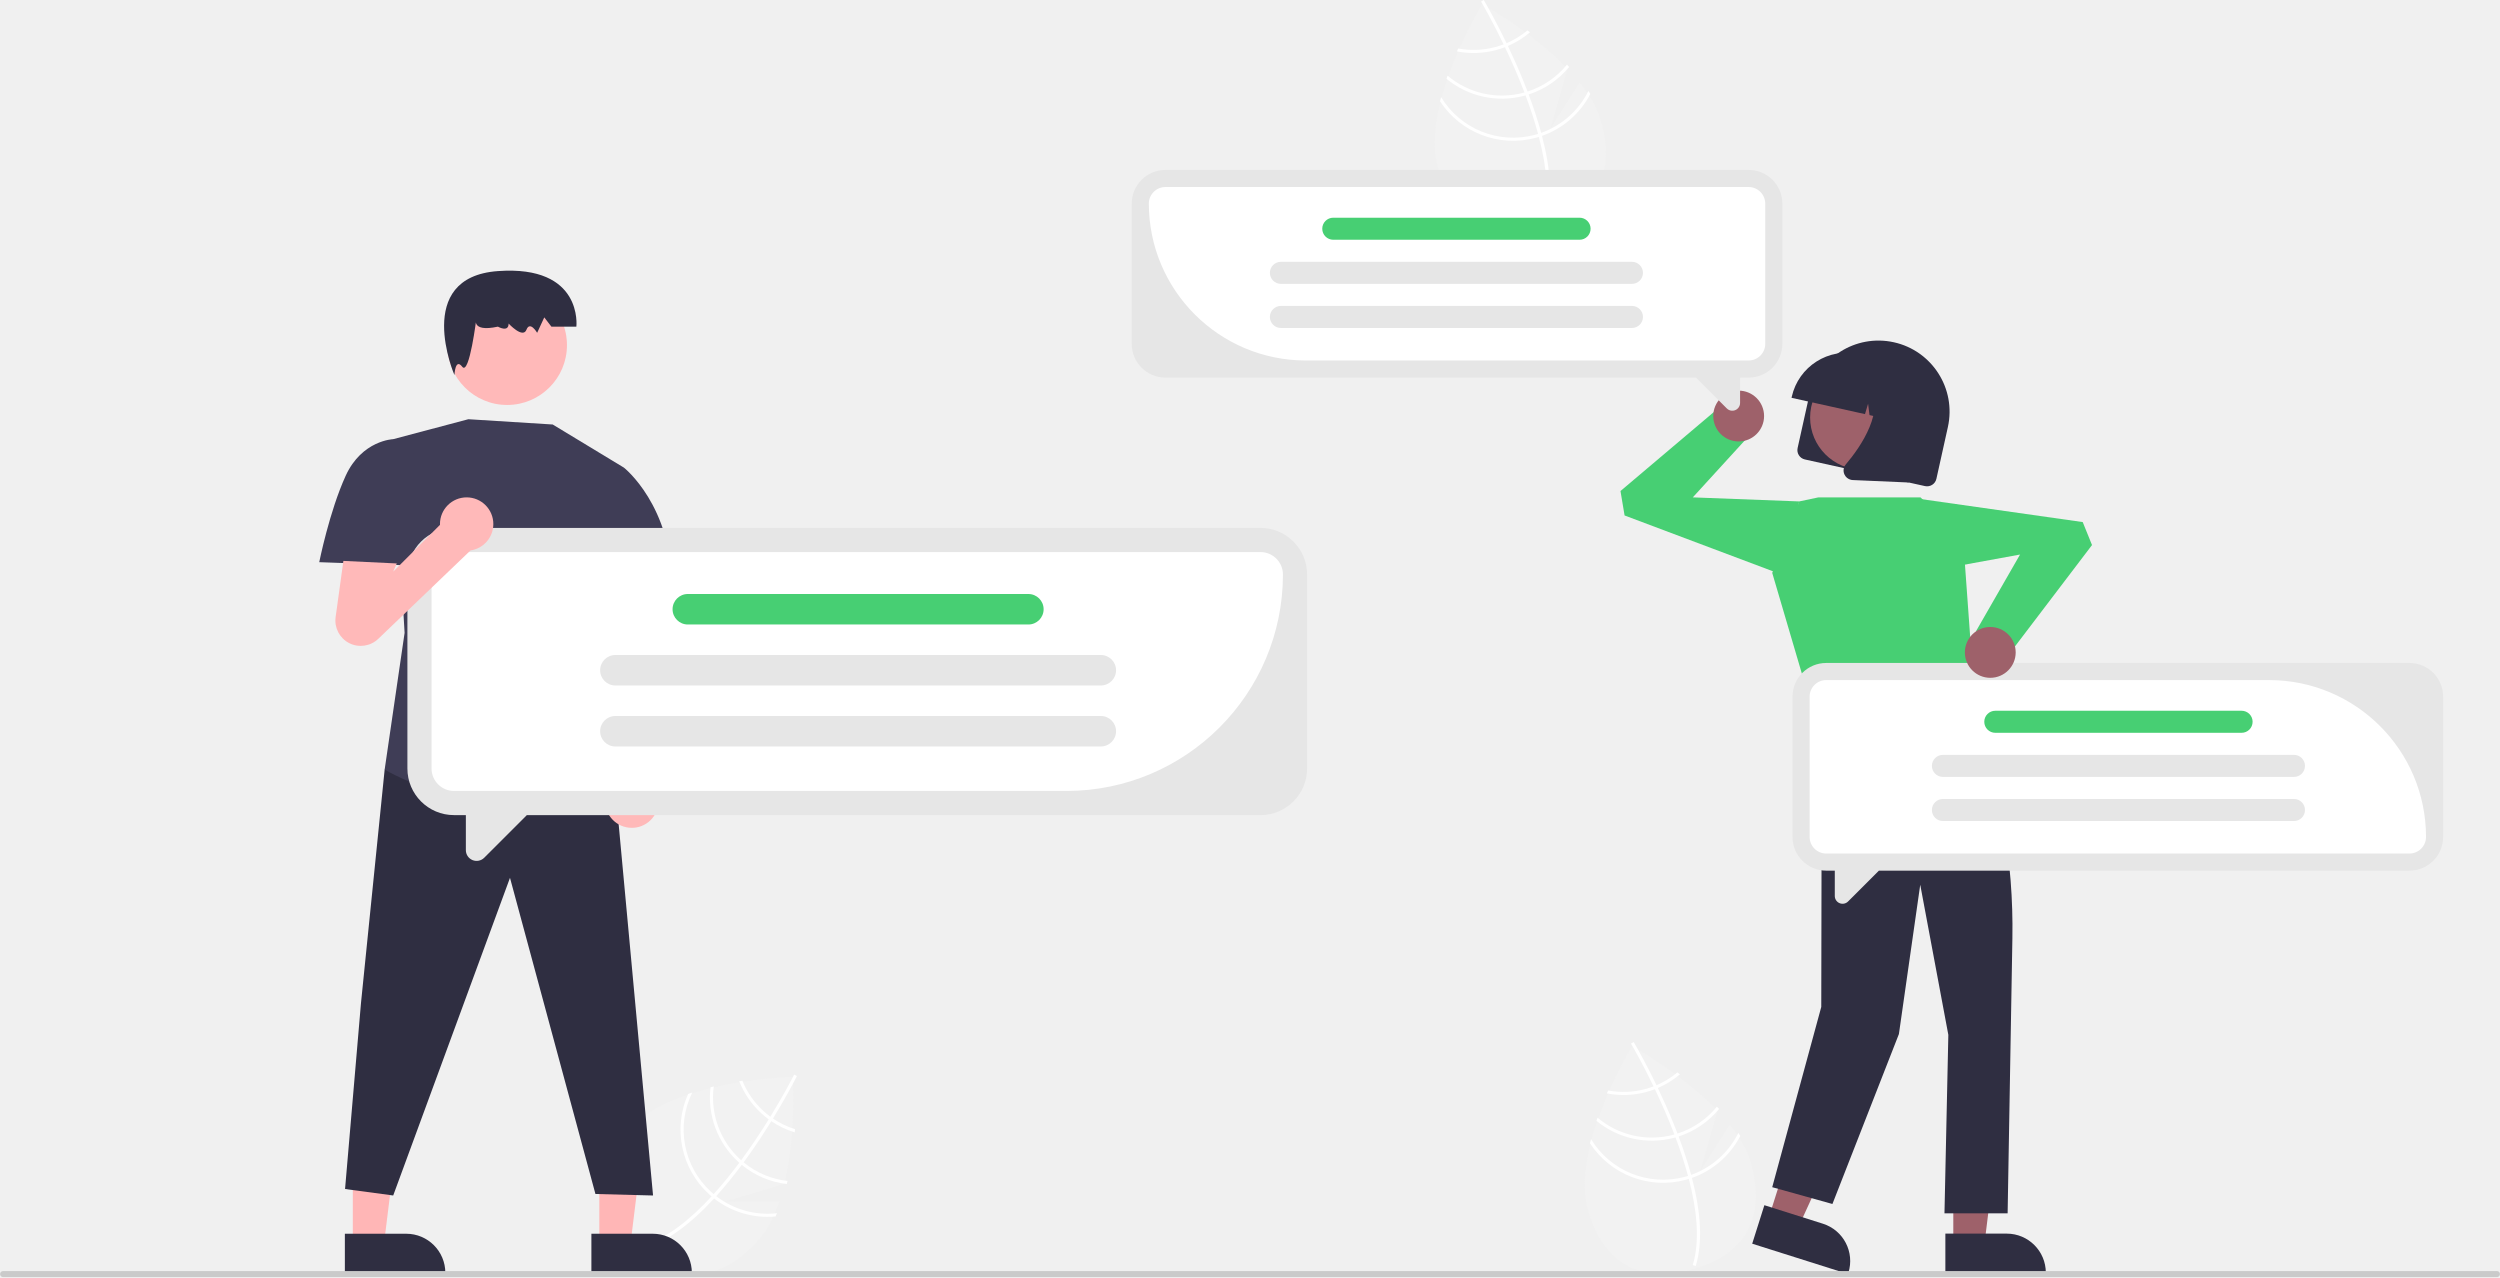
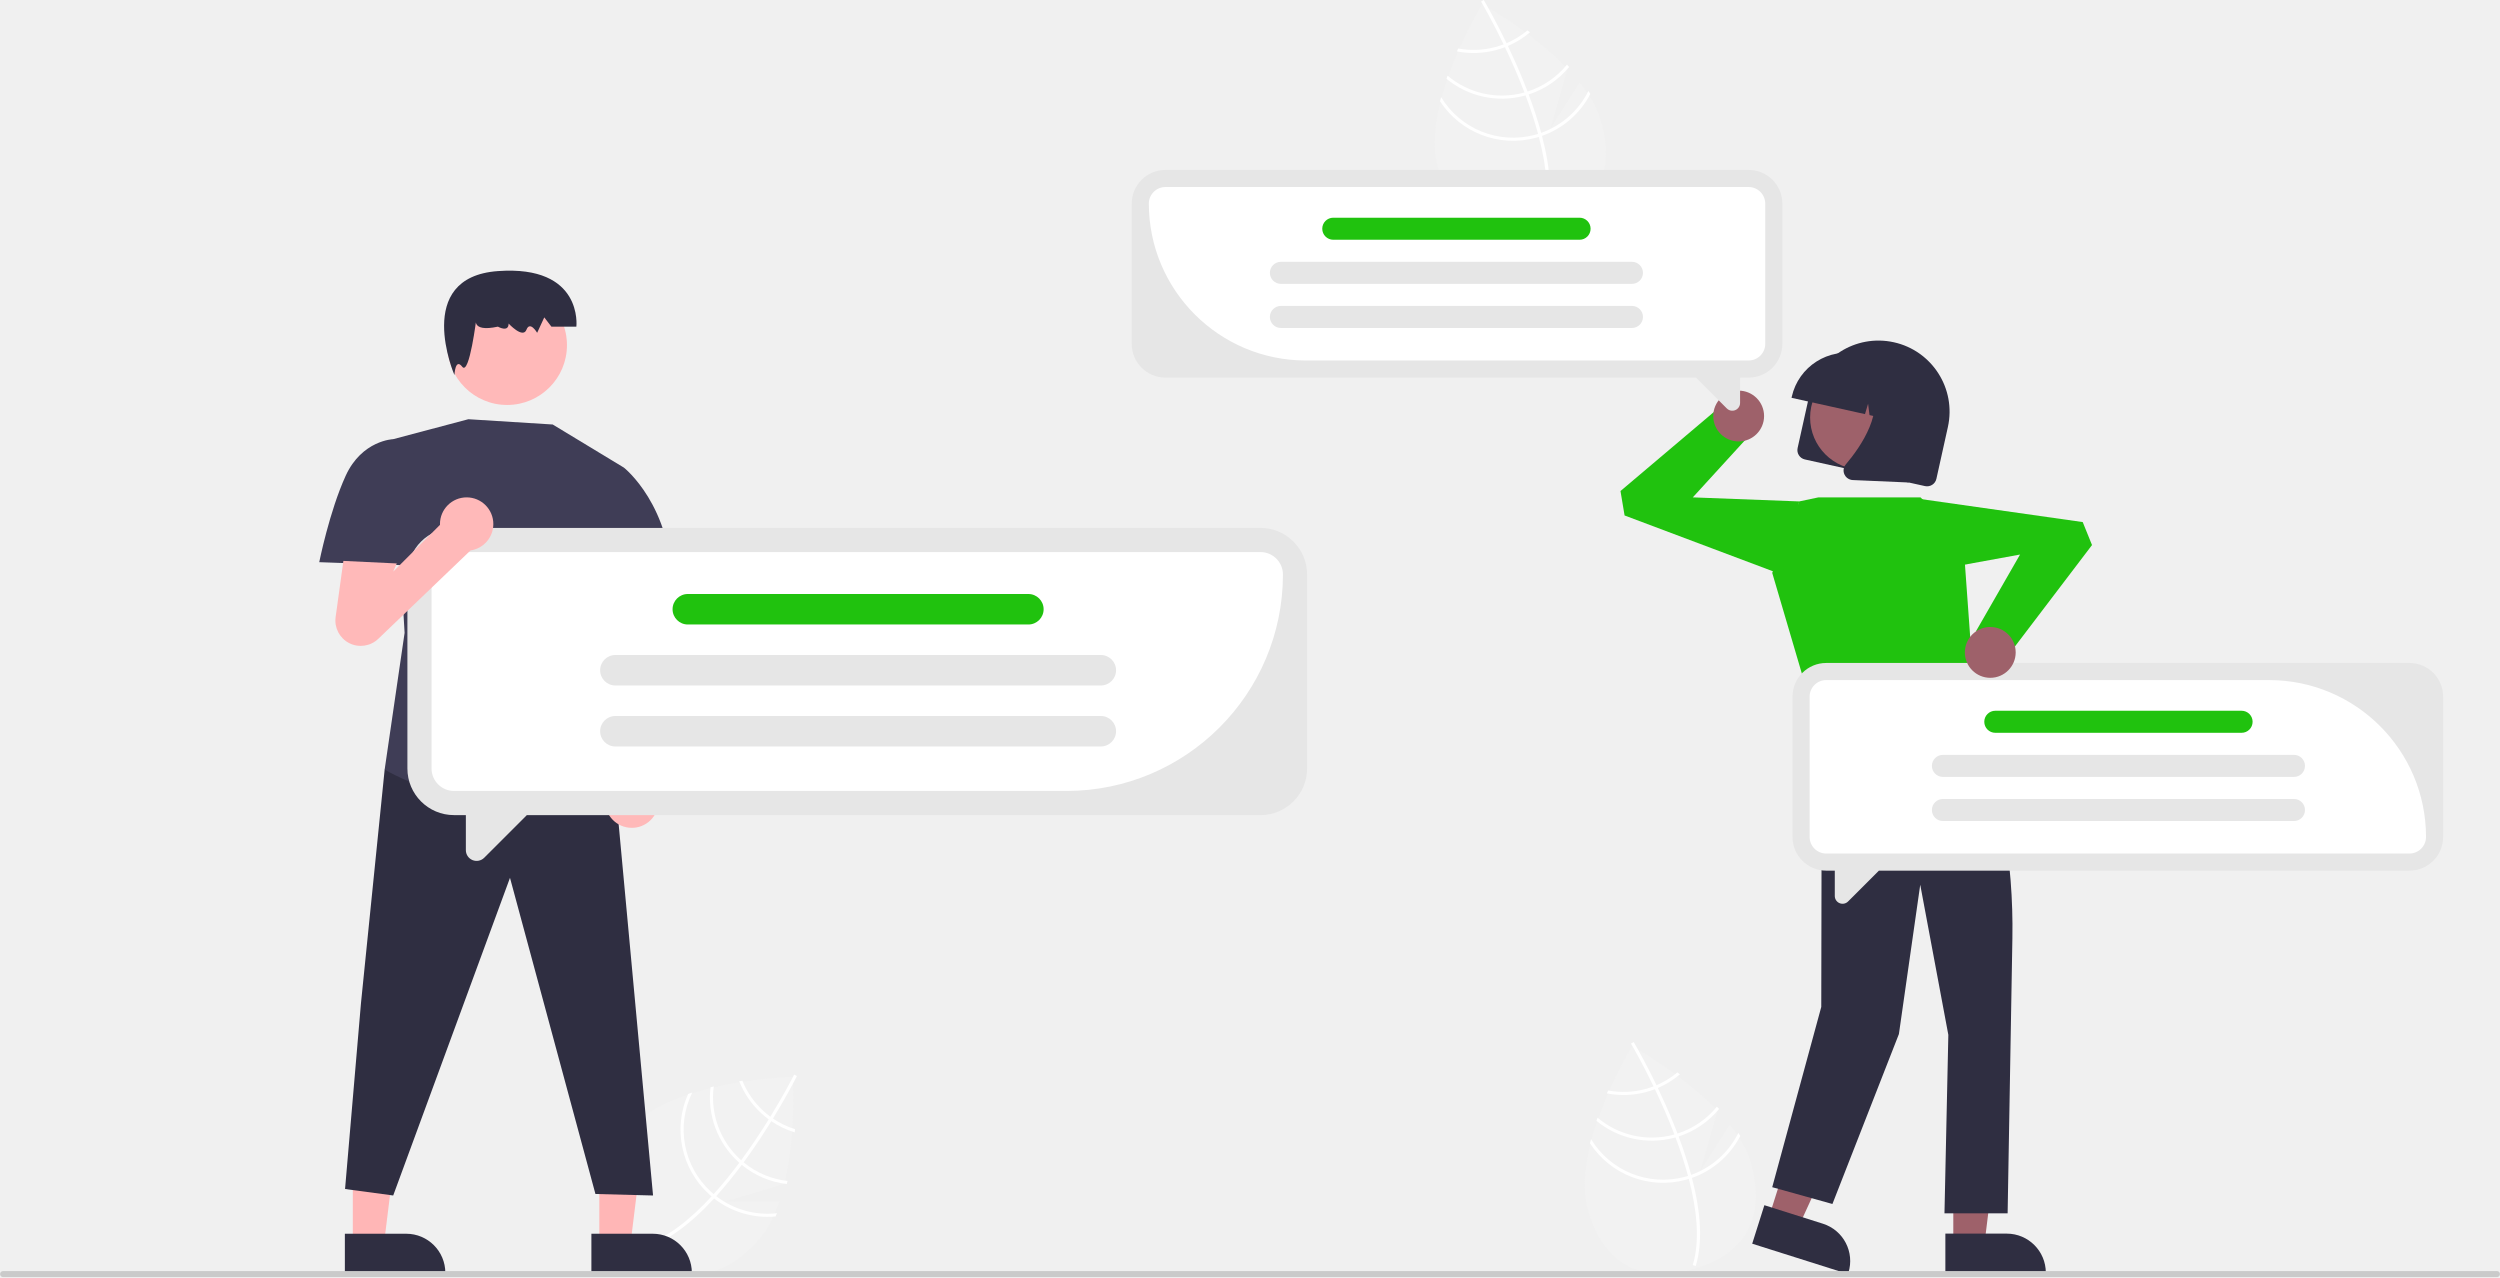
<svg xmlns="http://www.w3.org/2000/svg" data-name="Layer 1" width="983.675" height="502.497" viewBox="0 0 983.675 502.497">
  <path d="M788.725,641.231l-11.452,18.004,6.67-23.438c-14.083-14.695-33.58-25.445-33.58-25.445s-24.007,39.456-17.546,63.727,23.146,28.904,40.945,24.165c17.798-4.738,29.971-17.054,23.509-41.325C795.834,651.517,792.71,646.213,788.725,641.231Z" transform="translate(-108.1623 -198.7514)" fill="#f2f2f2" />
  <path d="M773.574,661.029l.318,1.196c3.631,13.925,4.174,25.399,1.607,34.264-.035.13-.078.255-.113.385l-.599-.177-.574-.177c2.909-9.609,1.611-21.751-1.553-33.898-.098-.392-.198-.791-.309-1.186-1.385-5.13-3.081-10.241-4.928-15.152-.14-.381-.287-.767-.434-1.153-2.471-6.471-5.171-12.564-7.673-17.815-.175-.372-.356-.742-.536-1.107-4.271-8.871-7.891-15.156-8.705-16.544-.096-.171-.153-.264-.165-.286l.52-.31.004-.007.526-.311c.012.022.203.333.536.917,1.258,2.177,4.6,8.105,8.452,16.073.172.36.353.731.528,1.102,2.035,4.259,4.192,9.051,6.243,14.136q.776,1.915,1.485,3.791c.153.384.3.77.44,1.151Q771.64,653.886,773.574,661.029Z" transform="translate(-108.1623 -198.7514)" fill="#fff" />
  <path d="M759.949,625.741c-.383.159-.771.319-1.169.47a33.811,33.811,0,0,1-3.295,1.061,32.889,32.889,0,0,1-14.566.555c-.165.38-.33.76-.5,1.148a34.107,34.107,0,0,0,15.382-.518,34.984,34.984,0,0,0,3.515-1.139c.392-.149.78-.309,1.161-.474a33.82,33.82,0,0,0,8.685-5.375q-.512-.387-1.002-.761A32.777,32.777,0,0,1,759.949,625.741Z" transform="translate(-108.1623 -198.7514)" fill="#fff" />
  <path d="M768.205,644.77q-.604.199-1.216.362c-.123.039-.253.074-.377.107a33.064,33.064,0,0,1-29.872-6.717c-.144.412-.288.825-.424,1.242a34.291,34.291,0,0,0,30.611,6.66c.166-.044.332-.088.496-.138.413-.116.818-.237,1.222-.363a34.11,34.11,0,0,0,15.92-10.834c-.283-.299-.565-.598-.854-.895A32.837,32.837,0,0,1,768.205,644.77Z" transform="translate(-108.1623 -198.7514)" fill="#fff" />
  <path d="M773.574,661.029c-.405.146-.813.28-1.223.408-.439.136-.88.266-1.325.384a33.153,33.153,0,0,1-36.851-14.873c-.139.551-.279,1.095-.406,1.643a34.367,34.367,0,0,0,37.572,14.415c.444-.118.887-.242,1.319-.383.417-.124.826-.258,1.232-.398a34.267,34.267,0,0,0,19.014-16.485c-.241-.405-.498-.8-.757-1.2A33.046,33.046,0,0,1,773.574,661.029Z" transform="translate(-108.1623 -198.7514)" fill="#fff" />
  <path d="M729.725,231.231l-11.452,18.004,6.67-23.438c-14.083-14.695-33.58-25.445-33.58-25.445s-24.007,39.456-17.546,63.727,23.146,28.904,40.945,24.165c17.798-4.738,29.971-17.054,23.509-41.325C736.834,241.517,733.71,236.213,729.725,231.231Z" transform="translate(-108.1623 -198.7514)" fill="#f2f2f2" />
  <path d="M714.574,251.029l.318,1.196c3.631,13.925,4.174,25.399,1.607,34.264-.035.13-.078.255-.113.385l-.599-.177-.574-.177c2.909-9.609,1.611-21.751-1.553-33.898-.098-.392-.198-.791-.309-1.186-1.385-5.13-3.081-10.241-4.928-15.152-.14-.381-.287-.767-.434-1.153-2.471-6.471-5.171-12.564-7.673-17.815-.175-.372-.356-.742-.536-1.107-4.271-8.871-7.891-15.156-8.705-16.544-.096-.171-.153-.264-.165-.286l.52-.31.004-.007.526-.311c.012.022.203.333.536.917,1.258,2.177,4.6,8.105,8.452,16.073.172.36.353.731.528,1.102,2.035,4.259,4.192,9.051,6.243,14.136q.776,1.915,1.485,3.791c.153.384.3.77.44,1.151Q712.64,243.886,714.574,251.029Z" transform="translate(-108.1623 -198.7514)" fill="#fff" />
  <path d="M700.949,215.741c-.383.159-.771.319-1.169.47a33.811,33.811,0,0,1-3.295,1.061,32.889,32.889,0,0,1-14.566.555c-.165.38-.33.76-.5,1.148a34.107,34.107,0,0,0,15.382-.518,34.984,34.984,0,0,0,3.515-1.139c.392-.149.78-.309,1.161-.474a33.82,33.82,0,0,0,8.685-5.375q-.512-.387-1.002-.761A32.777,32.777,0,0,1,700.949,215.741Z" transform="translate(-108.1623 -198.7514)" fill="#fff" />
  <path d="M709.205,234.77q-.604.199-1.216.362c-.123.039-.253.074-.377.107a33.064,33.064,0,0,1-29.872-6.717c-.144.412-.288.825-.424,1.242a34.291,34.291,0,0,0,30.611,6.66c.166-.044.332-.088.496-.138.413-.116.818-.237,1.222-.363a34.11,34.11,0,0,0,15.92-10.834c-.283-.299-.565-.598-.854-.895A32.837,32.837,0,0,1,709.205,234.77Z" transform="translate(-108.1623 -198.7514)" fill="#fff" />
  <path d="M714.574,251.029c-.405.146-.813.28-1.223.408-.439.136-.88.266-1.325.384a33.153,33.153,0,0,1-36.851-14.873c-.139.551-.279,1.095-.406,1.643a34.367,34.367,0,0,0,37.572,14.415c.444-.118.887-.242,1.319-.383.417-.124.826-.258,1.232-.398a34.267,34.267,0,0,0,19.014-16.485c-.241-.405-.498-.8-.757-1.2A33.046,33.046,0,0,1,714.574,251.029Z" transform="translate(-108.1623 -198.7514)" fill="#fff" />
  <path d="M414.82,671.452l-21.337.097,23.324-7.056c4.751-19.792,3.258-42.006,3.258-42.006s-46.172,1.128-63.099,19.683-11.807,35.097,1.8,47.51c13.607,12.413,30.548,15.998,47.475-2.557C410.008,682.992,412.782,677.497,414.82,671.452Z" transform="translate(-108.1623 -198.7514)" fill="#f2f2f2" />
  <path d="M389.973,669.406l-.834.915c-9.753,10.582-19.113,17.241-27.96,19.872-.128.041-.257.073-.385.113l-.175-.599-.161-.578c9.657-2.747,19.171-10.402,27.68-19.629.277-.295.558-.594.831-.901,3.568-3.938,6.95-8.128,10.085-12.336.245-.324.491-.656.736-.988,4.108-5.577,7.775-11.142,10.841-16.085.218-.348.432-.701.642-1.049,5.155-8.388,8.486-14.831,9.214-16.266.092-.173.139-.271.151-.293l.542.27.009-0.0.546.274c-.012.022-.17.351-.482.946-1.151,2.235-4.333,8.251-8.954,15.799-.21.339-.424.692-.642,1.04-2.484,4.014-5.349,8.419-8.519,12.894q-1.192,1.688-2.387,3.298c-.241.336-.486.669-.731.992Q394.938,663.918,389.973,669.406Z" transform="translate(-108.1623 -198.7514)" fill="#fff" />
  <path d="M412.298,638.868c-.341-.236-.686-.476-1.027-.729a33.813,33.813,0,0,1-2.673-2.198,32.889,32.889,0,0,1-8.34-11.955c-.409.066-.818.133-1.236.2a34.107,34.107,0,0,0,8.75,12.661,34.983,34.983,0,0,0,2.858,2.342c.337.249.682.489,1.027.721a33.82,33.82,0,0,0,9.217,4.401q.049-.64.099-1.254A32.777,32.777,0,0,1,412.298,638.868Z" transform="translate(-108.1623 -198.7514)" fill="#fff" />
  <path d="M400.751,656.1q-.493-.4-.962-.828c-.099-.082-.199-.173-.294-.26a33.064,33.064,0,0,1-10.495-28.763c-.425.102-.85.204-1.274.314a34.291,34.291,0,0,0,10.943,29.354c.127.116.254.231.384.342.321.285.642.561.967.832a34.11,34.11,0,0,0,17.721,7.538c.099-.399.198-.799.292-1.202A32.837,32.837,0,0,1,400.751,656.1Z" transform="translate(-108.1623 -198.7514)" fill="#fff" />
  <path d="M389.973,669.406c-.342-.262-.675-.533-1.005-.809-.352-.296-.7-.597-1.039-.907a33.153,33.153,0,0,1-7.405-39.043c-.538.181-1.073.357-1.602.546a34.367,34.367,0,0,0,8.18,39.402c.34.31.683.615,1.035.903.33.284.663.555,1.001.822a34.267,34.267,0,0,0,24.147,7.087c.211-.422.403-.851.6-1.286A33.046,33.046,0,0,1,389.973,669.406Z" transform="translate(-108.1623 -198.7514)" fill="#fff" />
  <polygon points="235.821 489.442 248.081 489.441 253.913 442.153 235.819 442.154 235.821 489.442" fill="#ffb6b6" />
  <path d="M340.856,684.191l24.144-.001h.001a15.387,15.387,0,0,1,15.386,15.386v.5l-39.531.001Z" transform="translate(-108.1623 -198.7514)" fill="#2f2e41" />
  <polygon points="138.821 489.442 151.081 489.441 156.913 442.153 138.819 442.154 138.821 489.442" fill="#ffb6b6" />
  <path d="M243.856,684.191l24.144-.001h.001a15.387,15.387,0,0,1,15.386,15.386v.5l-39.531.001Z" transform="translate(-108.1623 -198.7514)" fill="#2f2e41" />
  <polygon points="159.613 295.2 151.35 302.805 142.037 394.681 135.768 467.838 154.713 470.393 200.665 345.394 234.288 469.8 256.956 470.393 241.911 308 159.613 295.2" fill="#2f2e41" />
  <circle cx="199.544" cy="135.809" r="23.536" fill="#ffb9b9" />
  <path d="M295.661,323.632s-2.806,6.073,8.418,3.644c0,0,4.209,2.429,4.209-1.215,0,0,5.612,6.073,7.015,2.429s4.209,1.215,4.209,1.215l2.806-6.073,2.806,3.644h9.821s2.806-24.29-30.866-21.861S286.972,346.329,286.972,346.329s.271-6.908,3.077-3.265S295.661,323.632,295.661,323.632Z" transform="translate(-108.1623 -198.7514)" fill="#2f2e41" />
  <path d="M325.639,365.779,292.451,363.701l-29.576,7.845,4.483,76.213L259.513,501.556s43.044,26.312,91.904,5.604l-4.641-12.209s-.16-18.685-4.08-22.343-3.608-33.816-3.608-33.816l14.57-56.039Z" transform="translate(-108.1623 -198.7514)" fill="#3f3d56" />
  <path d="M270.776,373.952l-7.9-2.405s-12.304.411-18.702,14.408-10.398,33.997-10.398,33.997l40.634,1.469Z" transform="translate(-108.1623 -198.7514)" fill="#3f3d56" />
  <path d="M365.091,507.557l-1.315-82.606-17.555,2.634,3.877,78.263a10.51,10.51,0,1,0,14.993,1.709Z" transform="translate(-108.1623 -198.7514)" fill="#ffb9b9" />
  <path d="M343.776,389.952l9.882-7.197s18.989,14.851,19.053,47.524l-26.491,6.425-14.978-21.543Z" transform="translate(-108.1623 -198.7514)" fill="#3f3d56" />
  <polygon points="768.569 489.395 780.829 489.394 786.661 442.106 768.567 442.107 768.569 489.395" fill="#9e616a" />
  <path d="M873.604,684.143l24.144-.001h.001a15.387,15.387,0,0,1,15.386,15.386v.5l-39.531.001Z" transform="translate(-108.1623 -198.7514)" fill="#2f2e41" />
  <polygon points="696.005 478.969 707.694 482.667 727.517 439.34 710.266 433.883 696.005 478.969" fill="#9e616a" />
  <path d="M802.393,672.961l23.02,7.281.001 0a15.387,15.387,0,0,1,10.029,19.311l-.151.477L797.602,688.108Z" transform="translate(-108.1623 -198.7514)" fill="#2f2e41" />
  <path d="M831.772,472.176,824.968,491.364l-.193,103.588L805.482,665.874l23.683,6.61,26.161-66.874,8.391-58.738,11.058,59.08-1.522,70.22h24.849l1.876-108.211a237.255,237.255,0,0,0-15.663-88.982l0,0Z" transform="translate(-108.1623 -198.7514)" fill="#2f2e41" />
-   <polygon points="715.507 195.7 755.672 195.7 772.454 212.483 777.468 281.854 716.806 291.615 697.32 225.426 707.932 197.295 715.507 195.7" fill="#47cf73" />
-   <polygon points="701.063 226.088 639.223 202.821 637.613 193.203 676.613 160.203 689.594 169.939 666.066 195.7 707.932 197.295 701.063 226.088" fill="#47cf73" />
+   <polygon points="715.507 195.7 755.672 195.7 772.454 212.483 777.468 281.854 716.806 291.615 697.32 225.426 707.932 197.295 715.507 195.7" fill="#20c20e" />
+   <polygon points="701.063 226.088 639.223 202.821 637.613 193.203 676.613 160.203 689.594 169.939 666.066 195.7 707.932 197.295 701.063 226.088" fill="#20c20e" />
  <circle cx="684.113" cy="163.7" r="10" fill="#9e616a" />
  <path d="M815.467,375.05l4.519-20.376A27.967,27.967,0,0,1,874.594,366.784l-4.519,20.376a3.761,3.761,0,0,1-4.481,2.854l-47.272-10.483A3.761,3.761,0,0,1,815.467,375.05Z" transform="translate(-108.1623 -198.7514)" fill="#2f2e41" />
  <circle cx="732.73" cy="164.284" r="20.505" fill="#9e616a" />
  <path d="M813.165,354.871a22.148,22.148,0,0,1,26.388-16.809l4.075.904a22.148,22.148,0,0,1,16.809,26.388l-.09.408-8.612-1.91-1.113-8.877-2.411,8.095-4.451-.987-.562-4.479L841.981,361.689l-28.906-6.41Z" transform="translate(-108.1623 -198.7514)" fill="#2f2e41" />
  <path d="M833.869,385.382a3.701,3.701,0,0,1,.564-3.9c6.14-7.256,15.553-21.093,9.603-32.233l-.428-.8,23.3,5.167-7.758,34.982-21.994-.959a3.838,3.838,0,0,1-.662-.087A3.742,3.742,0,0,1,833.869,385.382Z" transform="translate(-108.1623 -198.7514)" fill="#2f2e41" />
  <path d="M1090.647,701.249H109.353a1.191,1.191,0,0,1,0-2.381h981.294a1.191,1.191,0,0,1,0,2.381Z" transform="translate(-108.1623 -198.7514)" fill="#cacaca" />
  <path d="M604.121,406.472H286.806a18.343,18.343,0,0,0-18.343,18.343v76.315a18.342,18.342,0,0,0,18.343,18.343h4.657v13.788a4.23,4.23,0,0,0,7.221,2.991l16.779-16.779H604.121a18.342,18.342,0,0,0,18.343-18.343V424.815A18.343,18.343,0,0,0,604.121,406.472Z" transform="translate(-108.1623 -198.7514)" fill="#e6e6e6" />
  <path d="M527.807,509.972h-241a8.853,8.853,0,0,1-8.843-8.843V424.814a8.852,8.852,0,0,1,8.842-8.842H604.121a8.853,8.853,0,0,1,8.843,8.843A85.253,85.253,0,0,1,527.807,509.972Z" transform="translate(-108.1623 -198.7514)" fill="#fff" />
-   <rect x="264.635" y="233.721" width="146" height="12" rx="6" fill="#47cf73" />
+   <rect x="264.635" y="233.721" width="146" height="12" rx="6" fill="#20c20e" />
  <rect x="236.135" y="257.721" width="203" height="12" rx="6" fill="#e6e6e6" />
  <rect x="236.135" y="281.721" width="203" height="12" rx="6" fill="#e6e6e6" />
  <path d="M1056.199,459.608H826.729a13.265,13.265,0,0,0-13.265,13.265V528.061A13.265,13.265,0,0,0,826.729,541.326h3.368v9.971a3.059,3.059,0,0,0,5.222,2.163L847.453,541.326h208.747a13.265,13.265,0,0,0,13.265-13.265V472.873A13.265,13.265,0,0,0,1056.199,459.608Z" transform="translate(-108.1623 -198.7514)" fill="#e6e6e6" />
  <path d="M1056.199,534.595H826.729a6.54,6.54,0,0,1-6.533-6.533V472.873a6.54,6.54,0,0,1,6.533-6.533h174.283a61.791,61.791,0,0,1,61.721,61.722A6.54,6.54,0,0,1,1056.199,534.595Z" transform="translate(-108.1623 -198.7514)" fill="#fff" />
-   <rect x="780.752" y="279.659" width="105.582" height="8.678" rx="4.339" fill="#47cf73" />
+   <rect x="780.752" y="279.659" width="105.582" height="8.678" rx="4.339" fill="#20c20e" />
  <rect x="760.142" y="297.015" width="146.802" height="8.678" rx="4.339" fill="#e6e6e6" />
  <rect x="760.142" y="314.371" width="146.802" height="8.678" rx="4.339" fill="#e6e6e6" />
  <path d="M566.729,265.608H796.199a13.265,13.265,0,0,1,13.265,13.265V334.061A13.265,13.265,0,0,1,796.199,347.326h-3.368v9.971a3.059,3.059,0,0,1-5.222,2.163L775.475,347.326H566.729a13.265,13.265,0,0,1-13.265-13.265V278.873A13.265,13.265,0,0,1,566.729,265.608Z" transform="translate(-108.1623 -198.7514)" fill="#e6e6e6" />
  <path d="M796.199,340.594H621.917a61.791,61.791,0,0,1-61.722-61.721,6.541,6.541,0,0,1,6.533-6.534h229.471a6.54,6.54,0,0,1,6.533,6.533v55.188A6.54,6.54,0,0,1,796.199,340.594Z" transform="translate(-108.1623 -198.7514)" fill="#fff" />
-   <rect x="628.432" y="284.411" width="105.582" height="8.678" rx="4.339" transform="translate(1254.283 378.748) rotate(180)" fill="#47cf73" />
+   <rect x="628.432" y="284.411" width="105.582" height="8.678" rx="4.339" transform="translate(1254.283 378.748) rotate(180)" fill="#20c20e" />
  <rect x="607.822" y="301.767" width="146.802" height="8.678" rx="4.339" transform="translate(1254.283 413.4598) rotate(180)" fill="#e6e6e6" />
  <rect x="607.822" y="319.123" width="146.802" height="8.678" rx="4.339" transform="translate(1254.283 448.1717) rotate(180)" fill="#e6e6e6" />
  <path d="M302.276,404.952a10.5,10.5,0,0,0-21,0c0,.102.012.202.015.304L262.875,423.671l1.4-3.219-21-1-3.063,22.172a9.969,9.969,0,0,0,16.782,8.494l36.3-34.788A10.493,10.493,0,0,0,302.276,404.952Z" transform="translate(-108.1623 -198.7514)" fill="#ffb9b9" />
-   <polygon points="754.074 196.12 819.488 205.421 823.145 214.461 792.231 255.134 777.448 248.445 794.828 218.194 753.613 225.718 754.074 196.12" fill="#47cf73" />
+   <polygon points="754.074 196.12 819.488 205.421 823.145 214.461 792.231 255.134 777.448 248.445 794.828 218.194 753.613 225.718 754.074 196.12" fill="#20c20e" />
  <circle cx="783.113" cy="256.7" r="10" fill="#9e616a" />
</svg>
